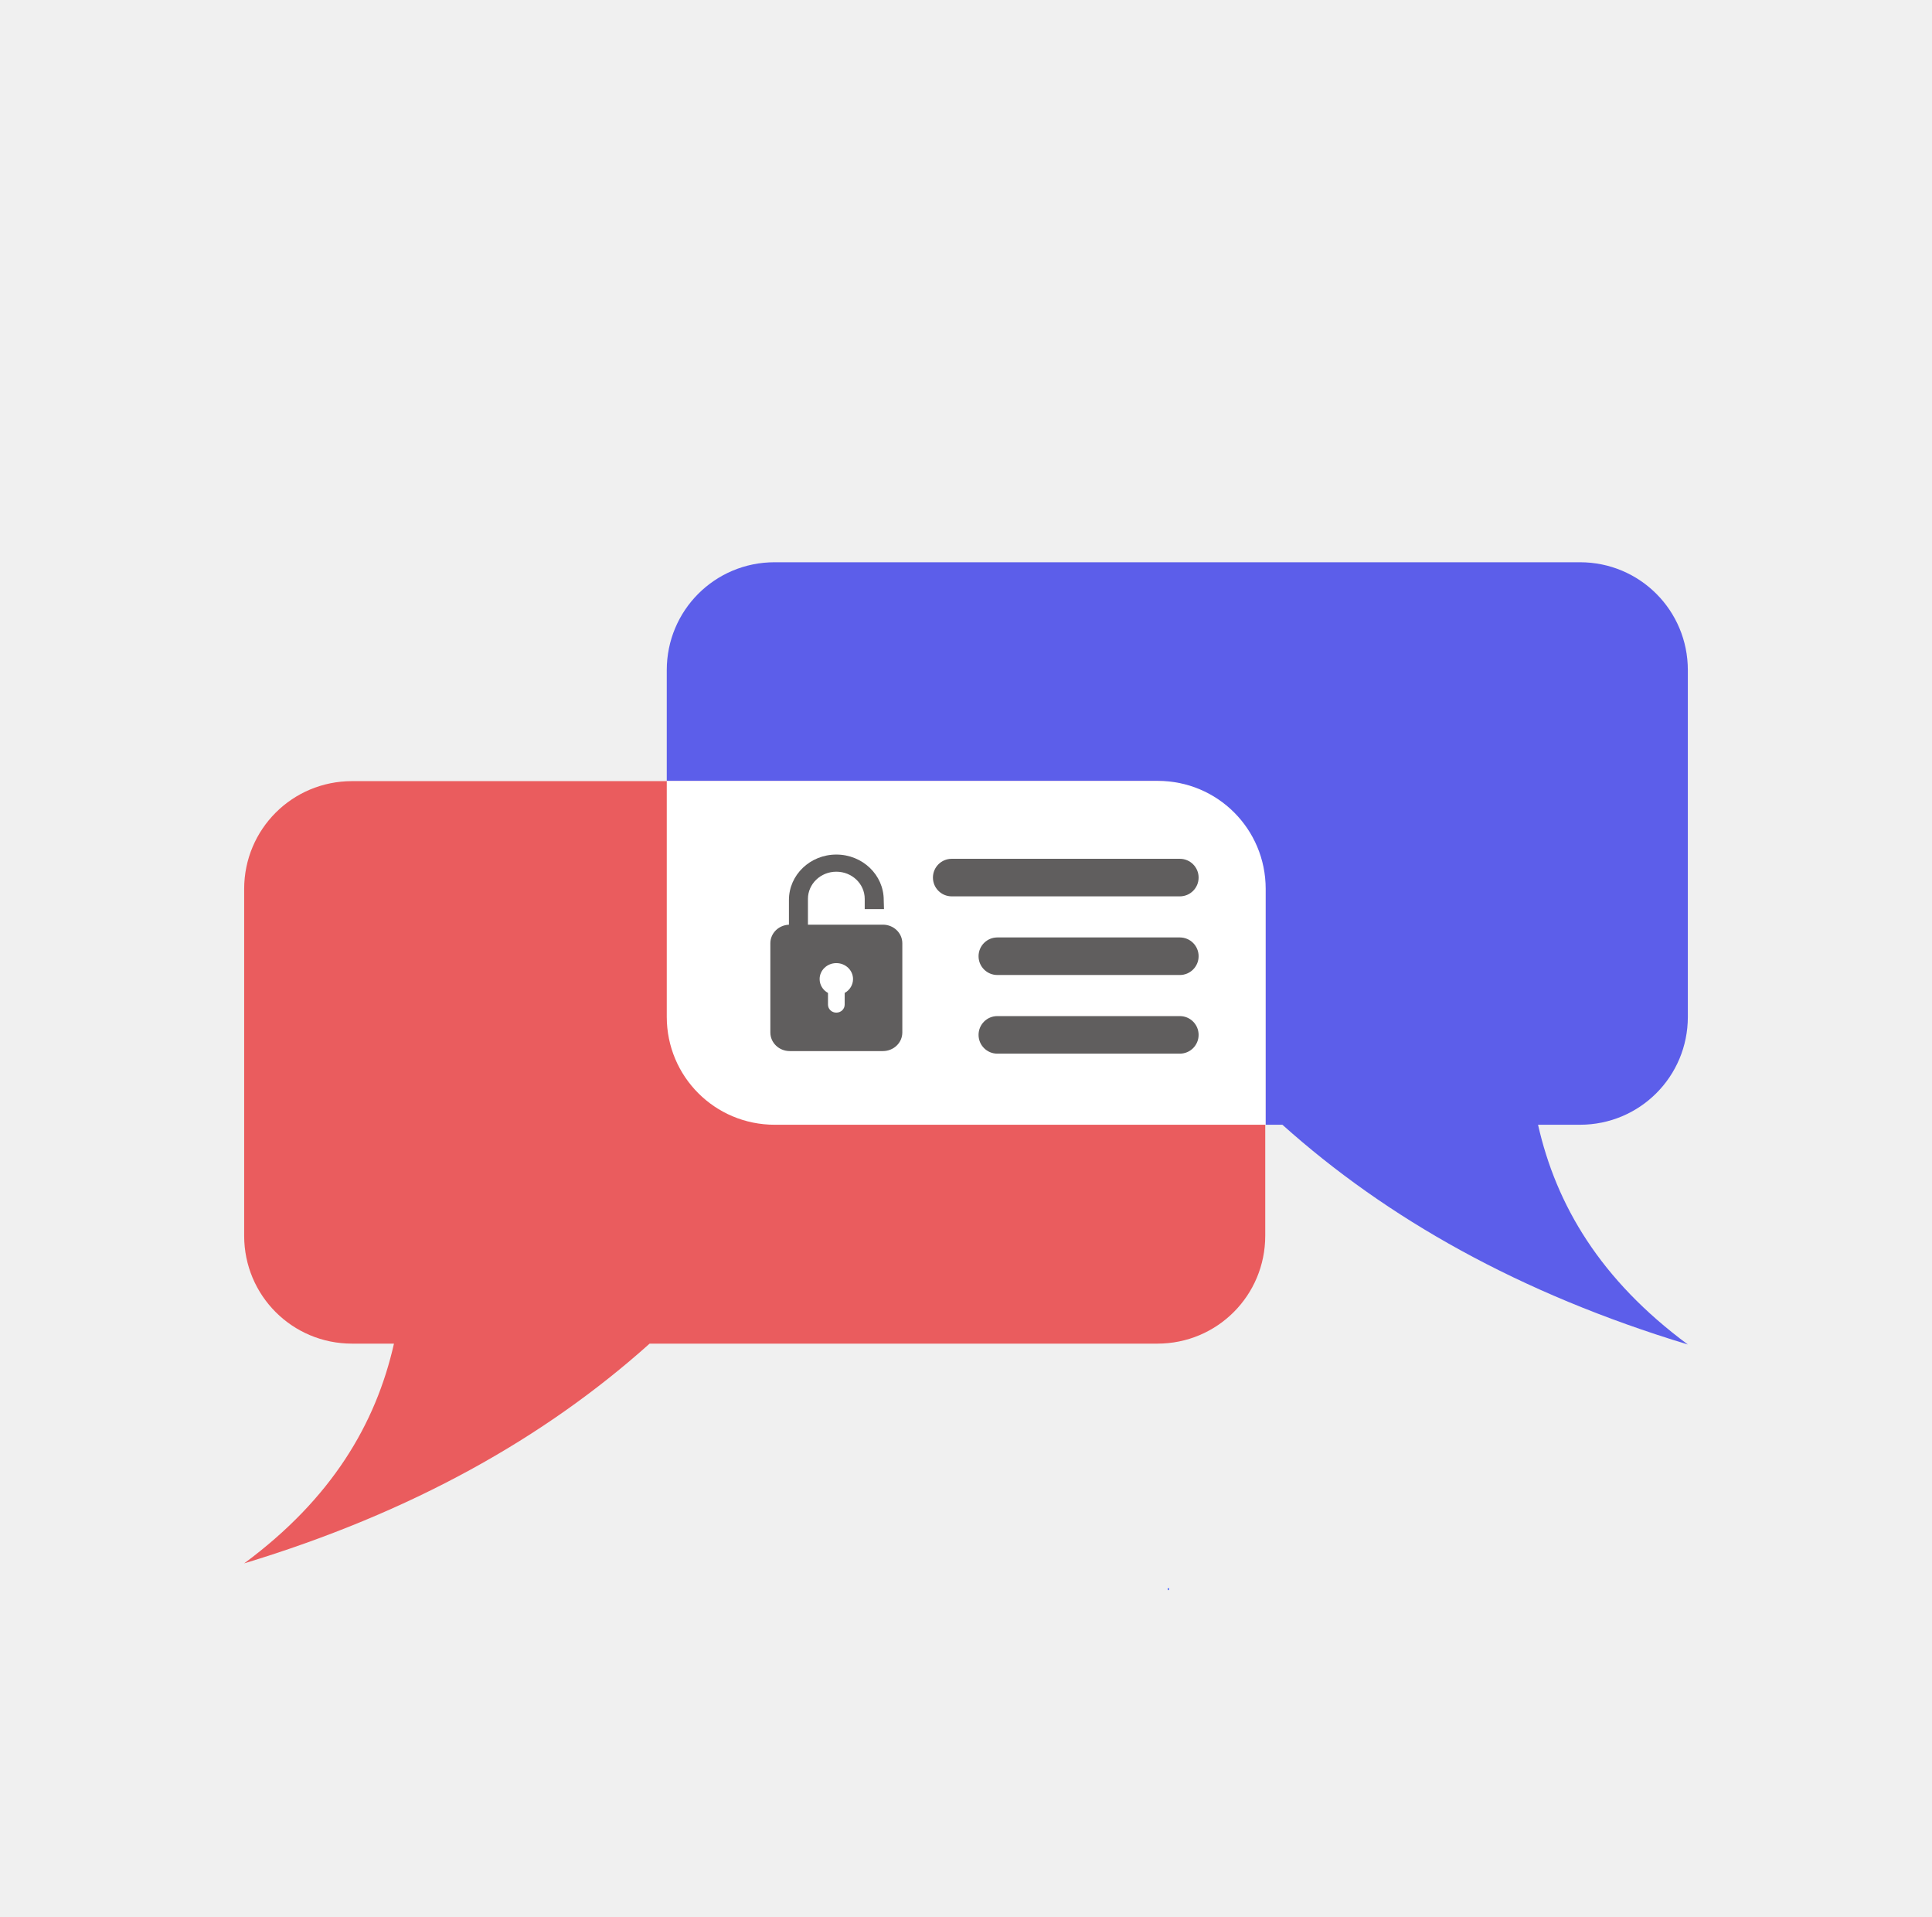
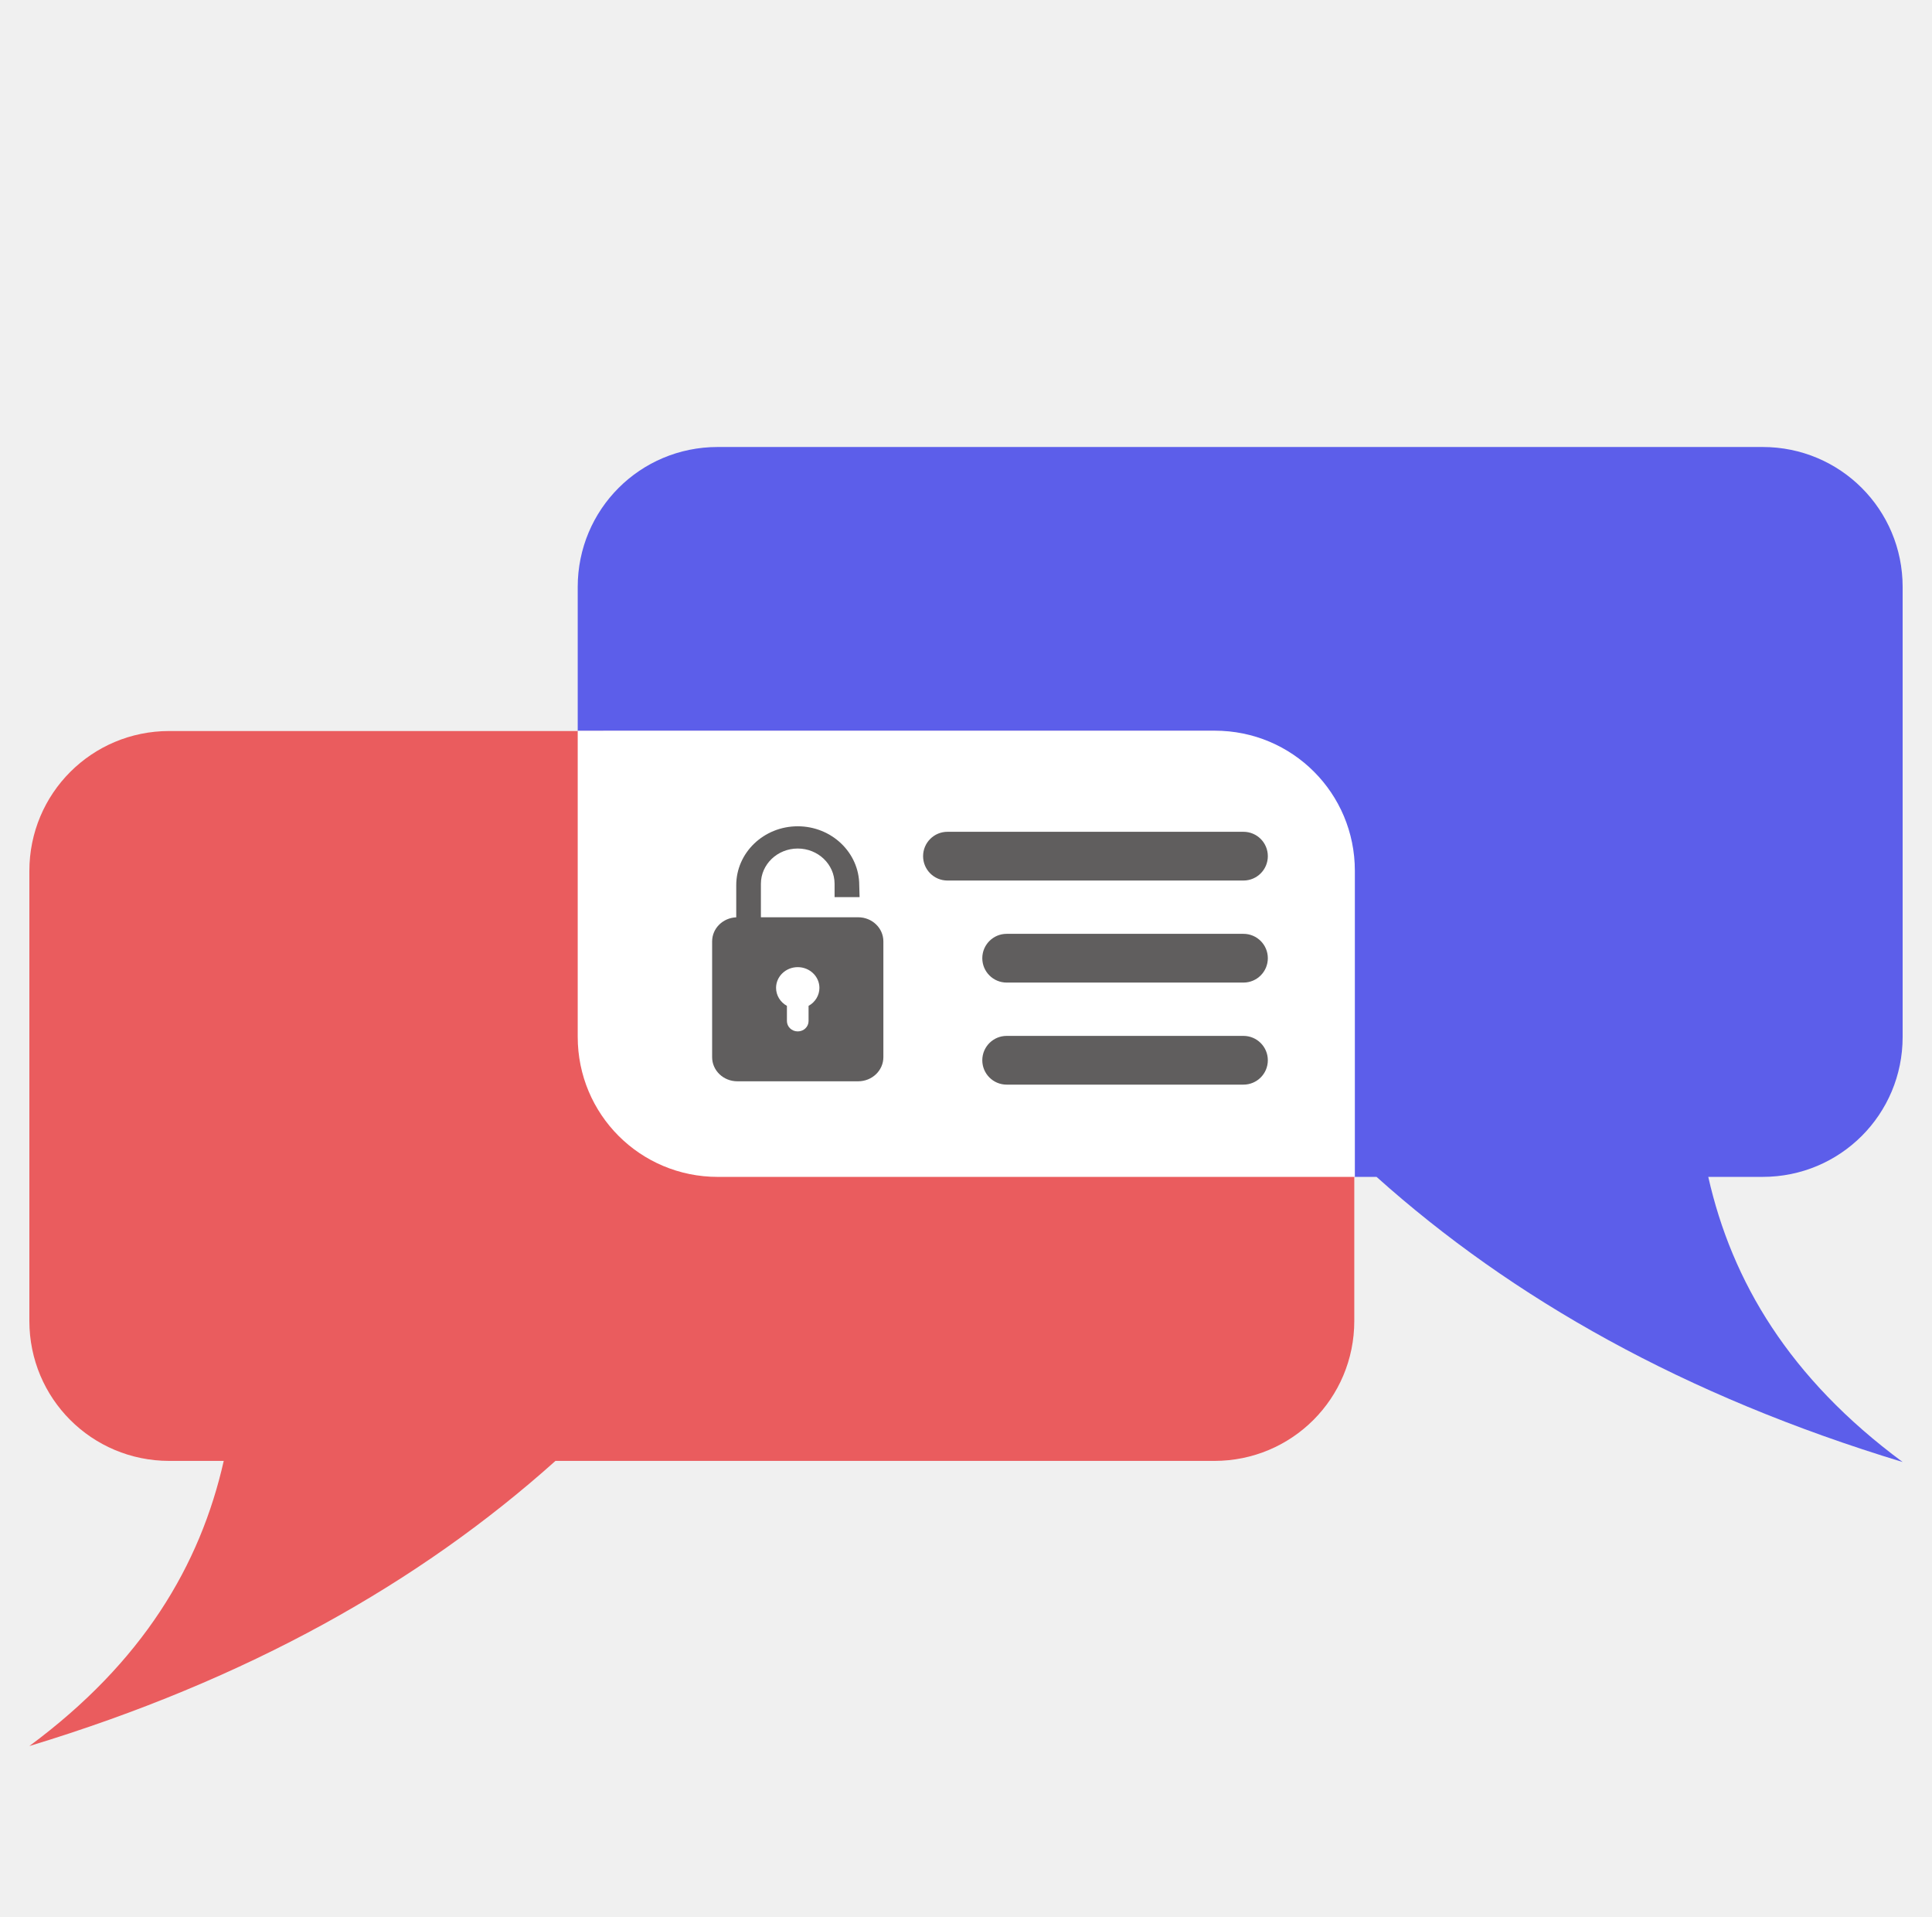
<svg xmlns="http://www.w3.org/2000/svg" width="182.037mm" height="180.541mm" viewBox="0 0 182.037 180.541" version="1.1" id="svg8">
  <defs id="defs2" />
  <g style="display:none" id="layer2">
    <circle r="91.112" cy="59.061" cx="-65.347" id="path913" style="opacity:1;fill:#ffffff;fill-opacity:1;fill-rule:nonzero;stroke:none;stroke-width:1.32;stroke-linecap:butt;stroke-linejoin:round;stroke-miterlimit:4;stroke-dasharray:none;stroke-opacity:1;paint-order:markers stroke fill" transform="translate(157.2077,30.36764)" />
  </g>
  <g transform="translate(157.2077,30.36764)" id="layer1">
-     <path id="rect815" d="m -84.222,22.596 h 75.884 c 5.63,0 10.162,4.532 10.162,10.162 v 32.663 c 0,5.63 -4.532,10.162 -10.162,10.162 h -3.952 c 1.715,7.59 5.884,14.614 14.114,20.7 C -14.044,91.473 -26.529,84.407 -36.378,75.583 h -47.844 c -5.63,0 -10.162,-4.532 -10.162,-10.162 V 32.758 c 0,-5.63 4.532,-10.162 10.162,-10.162 z" style="opacity:1;fill:#5c5eea;fill-opacity:1;fill-rule:nonzero;stroke:none;stroke-width:0.929;stroke-linecap:butt;stroke-linejoin:round;stroke-miterlimit:4;stroke-dasharray:none;stroke-opacity:1;paint-order:markers stroke fill" />
-     <path id="rect815-7" d="m -48.156,43.215 h -75.884 c -5.63,0 -10.162,4.532 -10.162,10.162 v 32.663 c 0,5.63 4.532,10.162 10.162,10.162 h 3.952 c -1.715,7.59 -5.884,14.614 -14.114,20.7 15.868,-4.811 28.354,-11.876 38.202,-20.7 h 47.844 c 5.63,0 10.162,-4.532 10.162,-10.162 V 53.377 c 0,-5.63 -4.532,-10.162 -10.162,-10.162 z" style="opacity:1;fill:#ea5c5e;fill-opacity:1;fill-rule:nonzero;stroke:none;stroke-width:0.929;stroke-linecap:butt;stroke-linejoin:round;stroke-miterlimit:4;stroke-dasharray:none;stroke-opacity:1;paint-order:markers stroke fill" />
    <g id="g927" />
-     <path id="path1936" d="m -94.384,43.192 v 22.222 c 0,5.634 4.536,10.17 10.17,10.17 h 46.261 V 53.361 c 0,-5.634 -4.536,-10.17 -10.17,-10.17 z" style="opacity:1;fill:#ffffff;fill-opacity:1;fill-rule:nonzero;stroke:none;stroke-width:0.93;stroke-linecap:butt;stroke-linejoin:round;stroke-miterlimit:4;stroke-dasharray:none;stroke-opacity:1;paint-order:markers stroke fill" />
-     <path id="path1974" d="m -78.406,50.131 c -2.467,-8.8e-5 -4.467,1.915 -4.467,4.278 v 2.331 c -0.977,0.041 -1.751,0.805 -1.751,1.751 v 8.398 c 0,0.972 0.817,1.755 1.832,1.755 h 8.77 c 1.015,0 1.833,-0.783 1.833,-1.755 v -8.398 c 0,-0.972 -0.817,-1.755 -1.833,-1.755 h -7.06 v -2.426 -0.002 c -1.47e-4,-1.415 1.198,-2.562 2.675,-2.562 1.478,1.27e-4 2.675,1.147 2.675,2.562 v 0.002 0.962 h 1.816 l -0.025,-0.863 c 9e-5,-2.362 -2,-4.277 -4.467,-4.278 z m 0,10.226 c 0.869,-4e-6 1.573,0.675 1.573,1.507 -8.21e-4,0.538 -0.301,1.035 -0.788,1.303 v 1.103 c 0,0.417 -0.35,0.752 -0.786,0.752 -0.435,0 -0.786,-0.336 -0.786,-0.752 v -1.102 c -0.487,-0.269 -0.787,-0.766 -0.788,-1.304 0,-0.832 0.704,-1.507 1.573,-1.507 z" style="opacity:1;fill:#605e5e;fill-opacity:1;fill-rule:nonzero;stroke:none;stroke-width:1.111;stroke-linecap:butt;stroke-linejoin:round;stroke-miterlimit:4;stroke-dasharray:none;stroke-opacity:1;paint-order:markers stroke fill" />
-     <path d="m -47.05,119.247 a 0.07,0.187 0 0 1 -0.069,0.187 0.07,0.187 0 0 1 -0.072,-0.179 l 0.07,-0.008 z" id="path832" style="opacity:1;fill:#3c5aff;fill-opacity:1;fill-rule:nonzero;stroke:none;stroke-width:1.32;stroke-linecap:butt;stroke-linejoin:round;stroke-miterlimit:4;stroke-dasharray:none;stroke-opacity:1;paint-order:markers stroke fill" />
-     <rect ry="1.769" y="50.531" x="-69.305" height="3.538" width="25.033" id="rect990" style="opacity:1;fill:#605e5e;fill-opacity:1;fill-rule:nonzero;stroke:none;stroke-width:0.437;stroke-linecap:butt;stroke-linejoin:round;stroke-miterlimit:4;stroke-dasharray:none;stroke-opacity:1;paint-order:markers stroke fill" />
-     <rect style="opacity:1;fill:#605e5e;fill-opacity:1;fill-rule:nonzero;stroke:none;stroke-width:0.398;stroke-linecap:butt;stroke-linejoin:round;stroke-miterlimit:4;stroke-dasharray:none;stroke-opacity:1;paint-order:markers stroke fill" id="rect1004" width="20.734" height="3.538" x="-65.006" y="57.939" ry="1.769" />
-     <rect ry="1.769" y="65.348" x="-65.006" height="3.538" width="20.734" id="rect1006" style="opacity:1;fill:#605e5e;fill-opacity:1;fill-rule:nonzero;stroke:none;stroke-width:0.398;stroke-linecap:butt;stroke-linejoin:round;stroke-miterlimit:4;stroke-dasharray:none;stroke-opacity:1;paint-order:markers stroke fill" />
+     <g transform="matrix(1.297575,0,0,1.297575,19.69621,-17.58063)" id="g838">
+       <path style="opacity:1;fill:#5c5eea;fill-opacity:1;fill-rule:nonzero;stroke:none;stroke-width:0.929;stroke-linecap:butt;stroke-linejoin:round;stroke-miterlimit:4;stroke-dasharray:none;stroke-opacity:1;paint-order:markers stroke fill" d="m -84.222,22.596 h 75.884 c 5.63,0 10.162,4.532 10.162,10.162 v 32.663 c 0,5.63 -4.532,10.162 -10.162,10.162 h -3.952 c 1.715,7.59 5.884,14.614 14.114,20.7 C -14.044,91.473 -26.529,84.407 -36.378,75.583 h -47.844 c -5.63,0 -10.162,-4.532 -10.162,-10.162 V 32.758 c 0,-5.63 4.532,-10.162 10.162,-10.162 z" id="rect815" />
+       <path style="opacity:1;fill:#ea5c5e;fill-opacity:1;fill-rule:nonzero;stroke:none;stroke-width:0.929;stroke-linecap:butt;stroke-linejoin:round;stroke-miterlimit:4;stroke-dasharray:none;stroke-opacity:1;paint-order:markers stroke fill" d="m -48.156,43.215 h -75.884 c -5.63,0 -10.162,4.532 -10.162,10.162 v 32.663 c 0,5.63 4.532,10.162 10.162,10.162 h 3.952 c -1.715,7.59 -5.884,14.614 -14.114,20.7 15.868,-4.811 28.354,-11.876 38.202,-20.7 h 47.844 c 5.63,0 10.162,-4.532 10.162,-10.162 V 53.377 c 0,-5.63 -4.532,-10.162 -10.162,-10.162 z" id="rect815-7" />
+       <g id="g828">
+         <path id="path1936" d="m -94.384,43.192 v 22.222 c 0,5.634 4.536,10.17 10.17,10.17 h 46.261 V 53.361 c 0,-5.634 -4.536,-10.17 -10.17,-10.17 z" style="opacity:1;fill:#ffffff;fill-opacity:1;fill-rule:nonzero;stroke:none;stroke-width:0.93;stroke-linecap:butt;stroke-linejoin:round;stroke-miterlimit:4;stroke-dasharray:none;stroke-opacity:1;paint-order:markers stroke fill" />
+         <path id="path1974" d="m -78.406,50.131 c -2.467,-8.8e-5 -4.467,1.915 -4.467,4.278 v 2.331 c -0.977,0.041 -1.751,0.805 -1.751,1.751 v 8.398 c 0,0.972 0.817,1.755 1.832,1.755 h 8.77 c 1.015,0 1.833,-0.783 1.833,-1.755 v -8.398 c 0,-0.972 -0.817,-1.755 -1.833,-1.755 h -7.06 v -2.426 -0.002 c -1.47e-4,-1.415 1.198,-2.562 2.675,-2.562 1.478,1.27e-4 2.675,1.147 2.675,2.562 v 0.002 0.962 h 1.816 l -0.025,-0.863 c 9e-5,-2.362 -2,-4.277 -4.467,-4.278 z m 0,10.226 c 0.869,-4e-6 1.573,0.675 1.573,1.507 -8.21e-4,0.538 -0.301,1.035 -0.788,1.303 v 1.103 c 0,0.417 -0.35,0.752 -0.786,0.752 -0.435,0 -0.786,-0.336 -0.786,-0.752 v -1.102 c -0.487,-0.269 -0.787,-0.766 -0.788,-1.304 0,-0.832 0.704,-1.507 1.573,-1.507 z" style="opacity:1;fill:#605e5e;fill-opacity:1;fill-rule:nonzero;stroke:none;stroke-width:1.111;stroke-linecap:butt;stroke-linejoin:round;stroke-miterlimit:4;stroke-dasharray:none;stroke-opacity:1;paint-order:markers stroke fill" />
+         <rect ry="1.769" y="50.531" x="-69.305" height="3.538" width="25.033" id="rect990" style="opacity:1;fill:#605e5e;fill-opacity:1;fill-rule:nonzero;stroke:none;stroke-width:0.437;stroke-linecap:butt;stroke-linejoin:round;stroke-miterlimit:4;stroke-dasharray:none;stroke-opacity:1;paint-order:markers stroke fill" />
+         <rect style="opacity:1;fill:#605e5e;fill-opacity:1;fill-rule:nonzero;stroke:none;stroke-width:0.398;stroke-linecap:butt;stroke-linejoin:round;stroke-miterlimit:4;stroke-dasharray:none;stroke-opacity:1;paint-order:markers stroke fill" id="rect1004" width="20.734" height="3.538" x="-65.006" y="57.939" ry="1.769" />
+         <rect ry="1.769" y="65.348" x="-65.006" height="3.538" width="20.734" id="rect1006" style="opacity:1;fill:#605e5e;fill-opacity:1;fill-rule:nonzero;stroke:none;stroke-width:0.398;stroke-linecap:butt;stroke-linejoin:round;stroke-miterlimit:4;stroke-dasharray:none;stroke-opacity:1;paint-order:markers stroke fill" />
+       </g>
+     </g>
  </g>
</svg>
